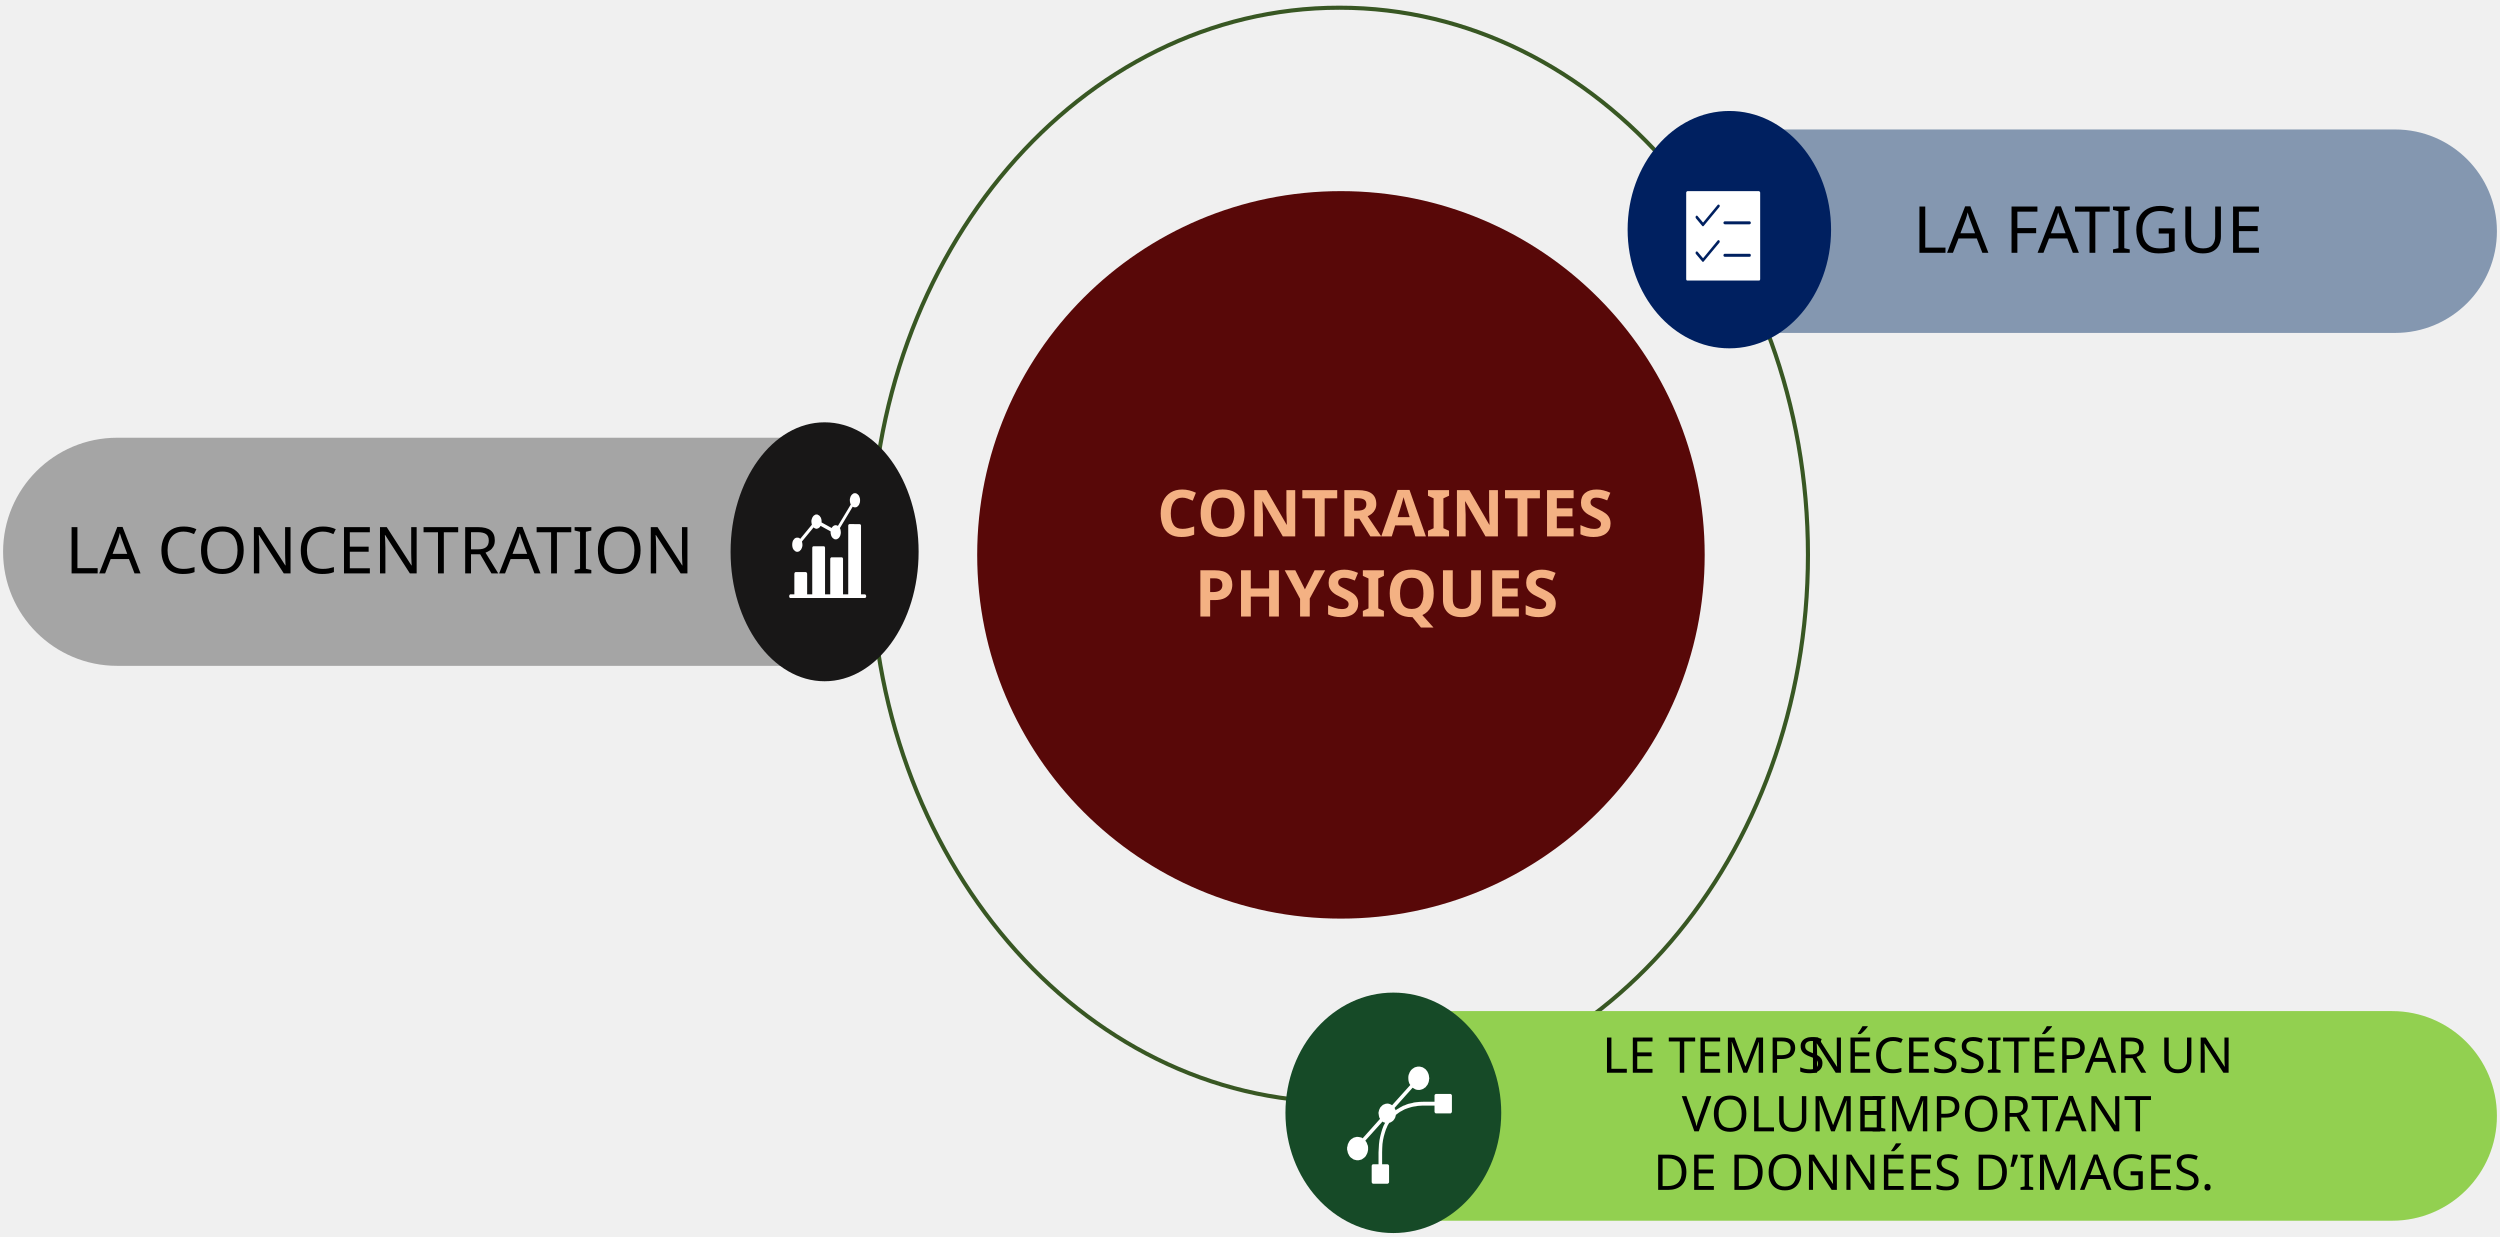
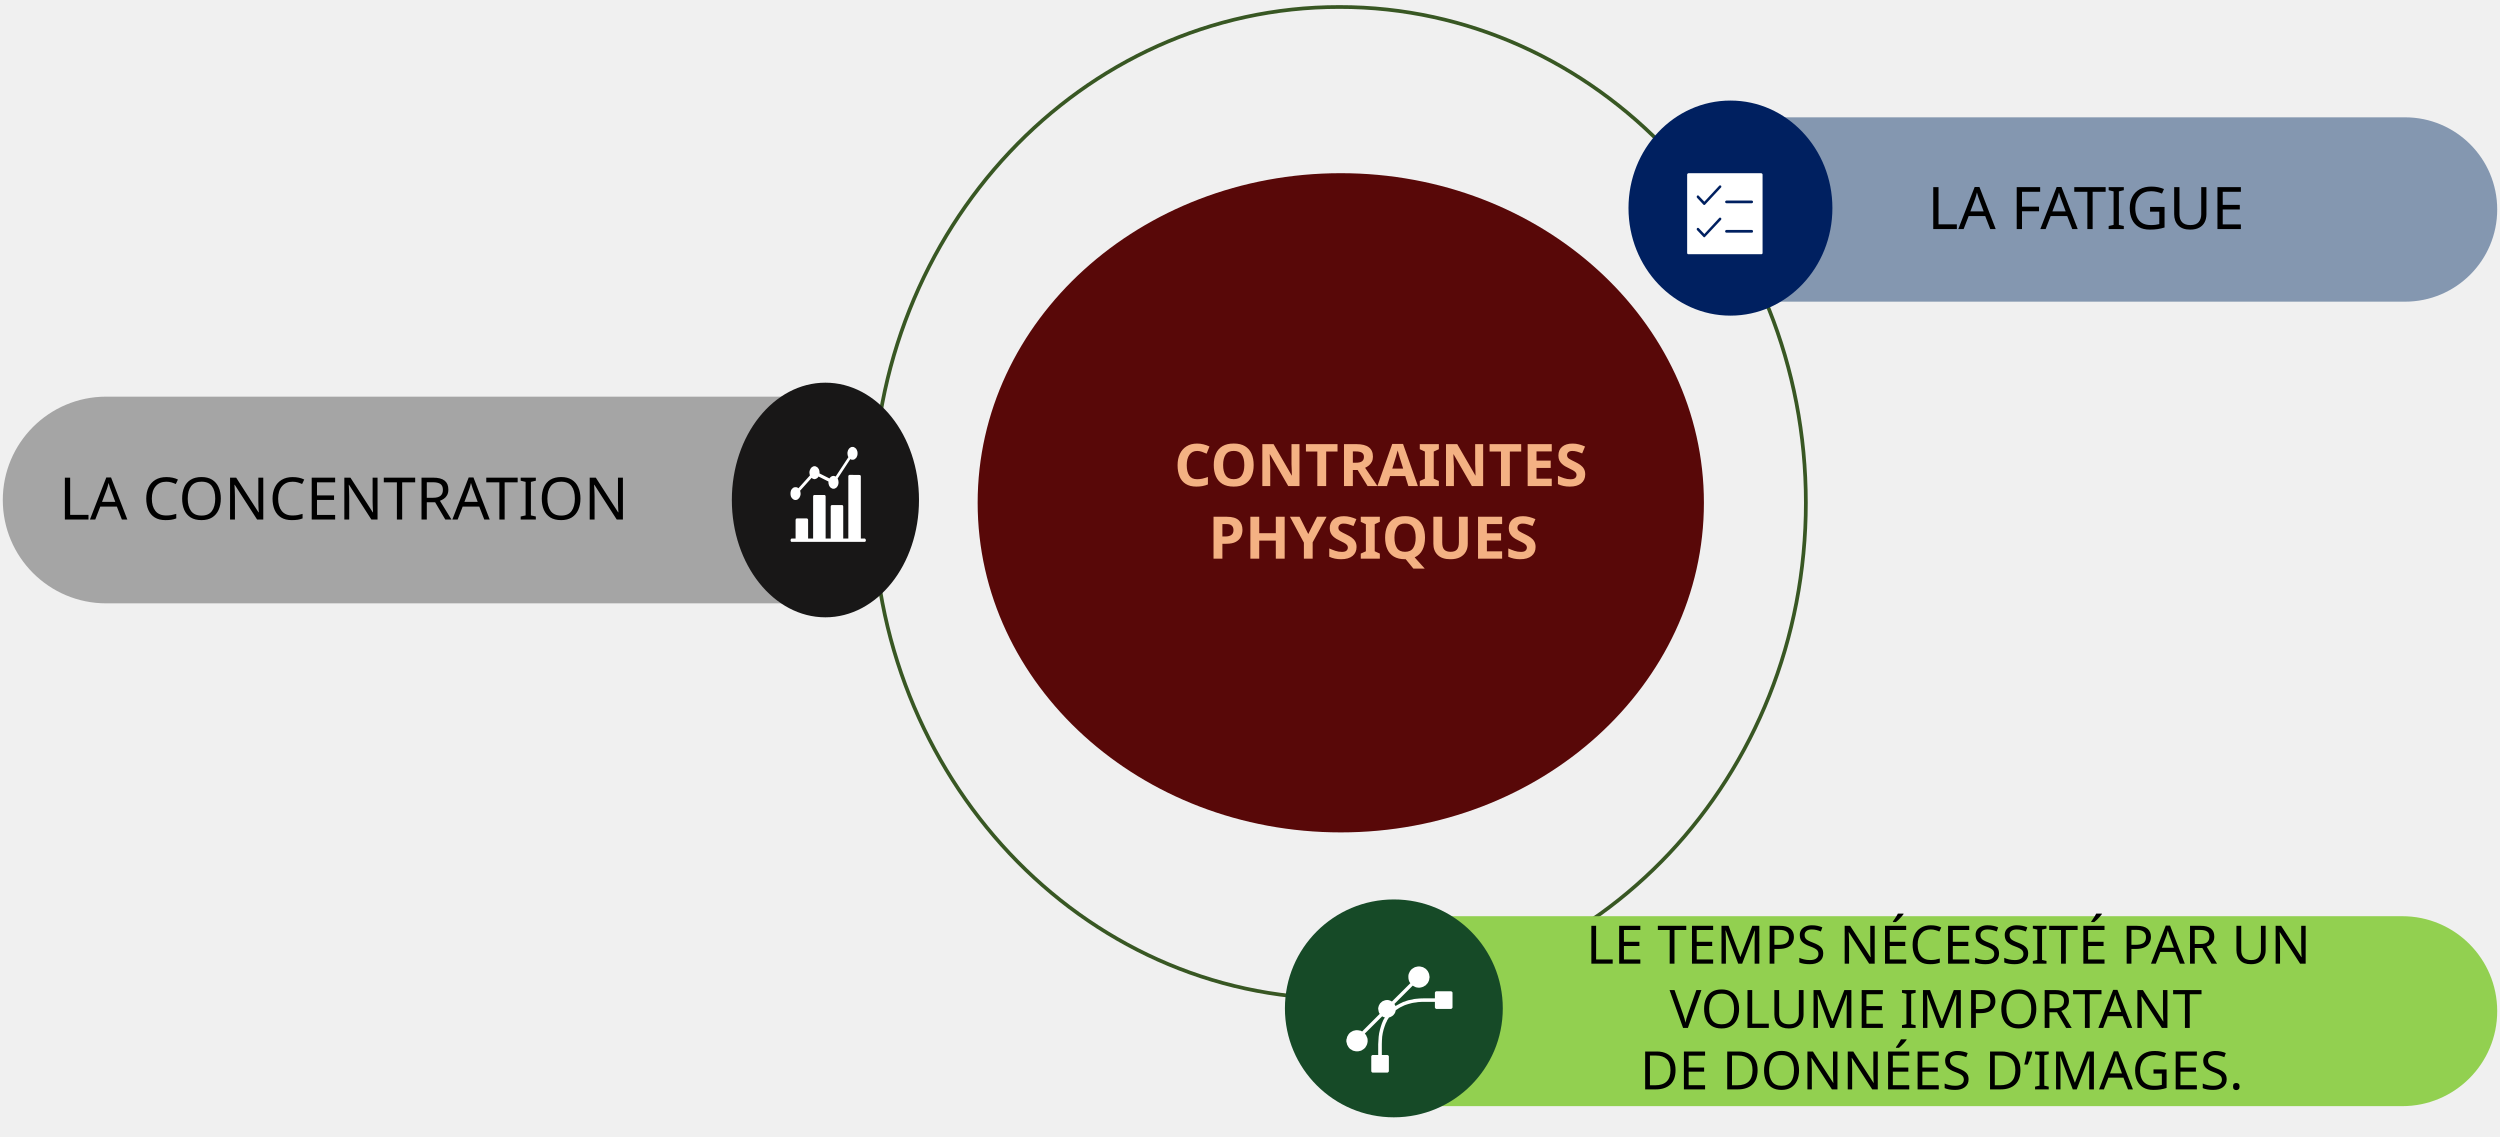
- <svg xmlns="http://www.w3.org/2000/svg" width="811" height="401" overflow="hidden">
+ <svg xmlns="http://www.w3.org/2000/svg" width="895" height="407" overflow="hidden">
  <defs>
    <clipPath id="clip0">
-       <path d="M313 204 1124 204 1124 605 313 605Z" fill-rule="evenodd" clip-rule="evenodd" />
+       <path d="M313 204 1208 204 1208 611 313 611Z" fill-rule="evenodd" clip-rule="evenodd" />
    </clipPath>
  </defs>
  <g clip-path="url(#clip0)" transform="translate(-313 -204)">
-     <path d="M595.5 384C595.5 285.97 663.553 206.5 747.5 206.5 831.447 206.5 899.5 285.97 899.5 384 899.5 482.031 831.447 561.5 747.5 561.5 663.553 561.5 595.5 482.031 595.5 384Z" stroke="#385723" stroke-width="1.333" stroke-miterlimit="8" fill="none" fill-rule="evenodd" />
-     <path d="M630 384C630 318.83 682.83 266 748 266 813.17 266 866 318.83 866 384 866 449.17 813.17 502 748 502 682.83 502 630 449.17 630 384Z" fill="#580808" fill-rule="evenodd" />
-     <text fill="#F4B183" font-family="Calibri,Calibri_MSFontService,sans-serif" font-weight="700" font-size="21" transform="translate(688.31 378)">CONTRAINTES <tspan x="12.2" y="26">PHYSIQUES</tspan>
+     <path d="M625.5 384C625.5 285.97 700.268 206.5 792.5 206.5 884.732 206.5 959.5 285.97 959.5 384 959.5 482.031 884.732 561.5 792.5 561.5 700.268 561.5 625.5 482.031 625.5 384Z" stroke="#385723" stroke-width="1.333" stroke-miterlimit="8" fill="none" fill-rule="evenodd" />
+     <path d="M663 384C663 318.83 721.203 266 793 266 864.797 266 923 318.83 923 384 923 449.17 864.797 502 793 502 721.203 502 663 449.17 663 384Z" fill="#580808" fill-rule="evenodd" />
+     <text fill="#F4B183" font-family="Calibri,Calibri_MSFontService,sans-serif" font-weight="700" font-size="21" transform="translate(733.354 378)">CONTRAINTES <tspan x="12.2" y="26">PHYSIQUES</tspan>
    </text>
-     <path d="M314 383C314 362.565 330.565 346 351 346L570 346C590.435 346 607 362.565 607 383L607 383C607 403.435 590.435 420 570 420L351 420C330.565 420 314 403.435 314 383Z" fill="#A5A5A5" fill-rule="evenodd" />
+     <path d="M314 383C314 362.566 330.566 346 351 346L600 346C620.435 346 637 362.566 637 383L637 383C637 403.435 620.434 420 600 420L351 420C330.566 420 314 403.434 314 383Z" fill="#A5A5A5" fill-rule="evenodd" />
    <text font-family="Calibri,Calibri_MSFontService,sans-serif" font-weight="400" font-size="21" transform="translate(334.193 390)">LA CONCENTRATION    </text>
-     <path d="M550 383C550 359.804 563.655 341 580.5 341 597.345 341 611 359.804 611 383 611 406.196 597.345 425 580.5 425 563.655 425 550 406.196 550 383Z" fill="#181717" fill-rule="evenodd" />
-     <path d="M593.585 396.804 592.313 396.804 592.313 374.638 592.313 374.478 592.285 374.359 592.258 374.279 592.175 374.199 592.119 374.12 592.064 374.08 591.981 374.04 591.898 374.04 588.58 374 588.469 374.04 588.414 374.08 588.331 374.12 588.275 374.199 588.22 374.279 588.193 374.359 588.165 374.478 588.165 374.638 588.165 396.804 586.478 396.804 586.478 385.402 586.478 385.282 586.45 385.203 586.423 385.043 586.367 384.963 586.312 384.924 586.229 384.844 586.174 384.804 586.063 384.804 582.744 384.804 582.661 384.804 582.579 384.844 582.523 384.924 582.468 384.963 582.385 385.043 582.357 385.203 582.33 385.282 582.33 385.402 582.33 396.804 580.643 396.804 580.643 381.814 580.643 381.694 580.615 381.575 580.587 381.455 580.532 381.375 580.477 381.296 580.421 381.256 580.311 381.216 580.228 381.216 576.909 381.216 576.826 381.216 576.771 381.256 576.66 381.296 576.605 381.375 576.55 381.455 576.522 381.575 576.494 381.694 576.494 381.814 576.494 396.804 574.835 396.804 574.835 390.186 574.835 390.106 574.807 389.987 574.78 389.907 574.725 389.787 574.669 389.708 574.559 389.668 574.503 389.628 574.42 389.588 571.102 389.588 571.019 389.628 570.908 389.628 570.853 389.708 570.798 389.787 570.742 389.907 570.715 389.987 570.687 390.106 570.687 390.186 570.687 396.804 569.415 396.804 569.359 396.804 569.249 396.844 569.194 396.924 569.138 397.003 569.083 397.083 569.055 397.163 569.028 397.282 569 397.402 569.028 397.561 569.055 397.641 569.083 397.761 569.138 397.841 569.194 397.92 569.249 397.96 569.359 398 569.415 398 571.102 398 574.42 398 576.909 398 580.228 398 582.744 398 586.063 398 588.58 398 591.898 398 593.585 398 593.641 398 593.723 397.96 593.779 397.92 593.834 397.841 593.917 397.761 593.945 397.641 593.972 397.561 594 397.402 593.972 397.282 593.945 397.163 593.917 397.083 593.834 397.003 593.779 396.924 593.723 396.844 593.641 396.804 593.585 396.804Z" fill="#FFFFFF" fill-rule="evenodd" />
-     <path d="M571.656 383 571.794 383 571.987 382.962 572.125 382.885 572.291 382.847 572.457 382.694 572.567 382.579 572.678 382.465 572.816 382.35 572.926 382.159 573.009 381.968 573.092 381.815 573.174 381.586 573.23 381.394 573.285 381.165 573.312 380.936 573.312 380.706 573.285 380.4 573.257 380.171 573.202 379.903 573.147 379.674 576.928 375.087 577.149 375.278 577.37 375.392 577.646 375.507 577.867 375.545 578.088 375.507 578.281 375.431 578.474 375.354 578.64 375.239 578.778 375.125 578.971 374.972 579.082 374.781 579.192 374.59 582.449 376.386 582.449 376.501 582.449 376.692 582.449 376.883 582.477 377.113 582.532 377.342 582.587 377.533 582.642 377.763 582.725 377.954 582.808 378.107 582.946 378.298 583.056 378.451 583.167 378.565 583.305 378.68 583.471 378.757 583.609 378.871 583.774 378.948 583.94 378.948 584.105 378.986 584.299 378.948 584.437 378.948 584.602 378.871 584.768 378.757 584.906 378.68 585.044 378.565 585.182 378.451 585.265 378.298 585.403 378.107 585.486 377.954 585.568 377.763 585.651 377.533 585.679 377.342 585.734 377.113 585.762 376.883 585.762 376.692 585.734 376.31 585.679 375.928 585.596 375.622 585.458 375.316 589.626 368.358 589.792 368.473 589.985 368.549 590.151 368.588 590.344 368.588 590.509 368.588 590.703 368.549 590.841 368.511 590.979 368.435 591.144 368.32 591.282 368.205 591.393 368.052 591.531 367.938 591.641 367.785 591.724 367.594 591.807 367.402 591.862 367.211 591.945 367.02 591.972 366.753 592 366.561 592 366.294 592 366.064 591.972 365.835 591.945 365.606 591.862 365.414 591.807 365.185 591.724 365.032 591.641 364.841 591.531 364.65 591.393 364.535 591.282 364.382 591.144 364.306 590.979 364.191 590.841 364.076 590.703 364.038 590.509 364 590.344 364 590.178 364 590.013 364.038 589.847 364.076 589.681 364.191 589.571 364.306 589.405 364.382 589.295 364.535 589.184 364.65 589.074 364.841 588.964 365.032 588.881 365.185 588.826 365.414 588.77 365.606 588.715 365.835 588.688 366.064 588.688 366.294 588.715 366.676 588.77 367.02 588.853 367.326 588.991 367.67 584.823 374.59 584.657 374.513 584.464 374.437 584.299 374.398 584.105 374.36 583.912 374.398 583.691 374.437 583.526 374.513 583.36 374.628 583.194 374.742 583.029 374.934 582.891 375.125 582.78 375.278 579.523 373.481 579.523 373.366 579.523 373.175 579.523 372.984 579.496 372.755 579.468 372.525 579.413 372.334 579.358 372.143 579.275 371.913 579.164 371.761 579.054 371.608 578.944 371.417 578.806 371.302 578.667 371.187 578.529 371.111 578.364 371.034 578.226 370.92 578.06 370.92 577.867 370.881 577.729 370.92 577.536 370.92 577.398 371.034 577.232 371.111 577.094 371.187 576.956 371.302 576.846 371.417 576.708 371.608 576.597 371.761 576.514 371.913 576.432 372.143 576.349 372.334 576.294 372.525 576.238 372.755 576.211 372.984 576.211 373.175 576.238 373.481 576.266 373.71 576.321 373.978 576.376 374.207 572.595 378.795 572.374 378.604 572.153 378.489 571.877 378.412 571.656 378.412 571.463 378.412 571.297 378.451 571.159 378.489 570.994 378.565 570.856 378.642 570.718 378.757 570.58 378.948 570.469 379.062 570.359 379.215 570.248 379.368 570.166 379.598 570.11 379.789 570.055 380.018 570.028 380.247 570 380.439 570 380.706 570 380.936 570.028 381.165 570.055 381.394 570.11 381.586 570.166 381.815 570.248 381.968 570.359 382.159 570.469 382.35 570.58 382.465 570.718 382.579 570.856 382.694 570.994 382.847 571.159 382.885 571.297 382.962 571.463 383 571.656 383Z" fill="#FFFFFF" fill-rule="evenodd" />
-     <path d="M843 279C843 260.775 857.775 246 876 246L1090 246C1108.23 246 1123 260.775 1123 279L1123 279C1123 297.226 1108.23 312 1090 312L876 312C857.775 312 843 297.225 843 279Z" fill="#8497B0" fill-rule="evenodd" />
-     <text font-family="Calibri,Calibri_MSFontService,sans-serif" font-weight="400" font-size="21" transform="translate(933.63 286)">LA FATIGUE</text>
-     <path d="M841 278.5C841 257.237 855.775 240 874 240 892.225 240 907 257.237 907 278.5 907 299.763 892.225 317 874 317 855.775 317 841 299.763 841 278.5Z" fill="#002060" fill-rule="evenodd" />
-     <path d="M880.562 276.769 872.484 276.769 872.35 276.688 872.217 276.608 872.117 276.487 872.083 276.245 872.117 276.083 872.217 275.962 872.35 275.841 872.484 275.801 880.562 275.801 880.729 275.841 880.862 275.962 880.929 276.083 880.962 276.245 880.929 276.487 880.862 276.608 880.729 276.688 880.562 276.769ZM880.562 287.296 872.484 287.296 872.35 287.256 872.217 287.175 872.117 287.014 872.083 286.812 872.117 286.651 872.217 286.449 872.35 286.369 872.484 286.328 880.562 286.328 880.729 286.369 880.862 286.449 880.929 286.651 880.962 286.812 880.929 287.014 880.862 287.175 880.729 287.256 880.562 287.296ZM870.782 271.122 865.708 277.253 865.608 277.374 865.474 277.374 865.274 277.374 865.174 277.253 863.138 274.793 863.071 274.631 863.038 274.43 863.071 274.268 863.138 274.107 863.271 273.986 863.438 273.946 863.572 273.986 863.705 274.107 865.474 276.204 870.214 270.477 870.314 270.396 870.481 270.356 870.615 270.396 870.782 270.477 870.848 270.598 870.882 270.8 870.848 271.001 870.782 271.122ZM870.782 282.698 865.708 288.789 865.608 288.91 865.474 288.95 865.274 288.91 865.174 288.789 863.138 286.369 863.071 286.248 863.038 286.046 863.071 285.885 863.138 285.683 863.271 285.602 863.438 285.562 863.572 285.602 863.705 285.683 865.474 287.78 870.214 282.013 870.314 281.932 870.481 281.892 870.615 281.932 870.782 282.053 870.848 282.174 870.882 282.376 870.848 282.537 870.782 282.698ZM883.599 266 860.401 266 860.267 266.081 860.1 266.202 860.033 266.323 860 266.524 860 294.516 860.033 294.758 860.1 294.879 860.267 295 860.401 295 883.599 295 883.733 295 883.9 294.879 883.967 294.758 884 294.516 884 266.524 883.967 266.323 883.9 266.202 883.733 266.081 883.599 266Z" fill="#FFFFFF" fill-rule="evenodd" />
-     <path d="M735 566C735 547.222 750.222 532 769 532L1089 532C1107.78 532 1123 547.222 1123 566L1123 566C1123 584.778 1107.78 600 1089 600L769 600C750.222 600 735 584.778 735 566Z" fill="#92D050" fill-rule="evenodd" />
-     <text font-family="Calibri,Calibri_MSFontService,sans-serif" font-weight="400" font-size="16" transform="translate(832.756 552)">LE TEMPS <tspan x="66.833" y="0">NÉCESSITÉ  </tspan>PAR UN <tspan x="25.807" y="19">VOLUME </tspan>
-       <tspan x="87.08" y="19">IMPORTANT </tspan>
-       <tspan x="16.607" y="38">DE DONNÉES D’IMAGES.</tspan>
+     <path d="M575 383C575 359.804 589.998 341 608.5 341 627.002 341 642 359.804 642 383 642 406.196 627.002 425 608.5 425 589.998 425 575 406.196 575 383Z" fill="#181717" fill-rule="evenodd" />
+     <path d="M622.552 396.804 621.178 396.804 621.178 374.638 621.178 374.478 621.148 374.359 621.118 374.279 621.029 374.199 620.969 374.12 620.909 374.08 620.82 374.04 620.73 374.04 617.146 374 617.027 374.04 616.967 374.08 616.877 374.12 616.818 374.199 616.758 374.279 616.728 374.359 616.698 374.478 616.698 374.638 616.698 396.804 614.876 396.804 614.876 385.402 614.876 385.282 614.846 385.203 614.816 385.043 614.757 384.963 614.697 384.924 614.607 384.844 614.548 384.804 614.428 384.804 610.844 384.804 610.754 384.804 610.665 384.844 610.605 384.924 610.545 384.963 610.456 385.043 610.426 385.203 610.396 385.282 610.396 385.402 610.396 396.804 608.574 396.804 608.574 381.814 608.574 381.694 608.544 381.575 608.514 381.455 608.455 381.375 608.395 381.296 608.335 381.256 608.216 381.216 608.126 381.216 604.542 381.216 604.452 381.216 604.393 381.256 604.273 381.296 604.214 381.375 604.154 381.455 604.124 381.575 604.094 381.694 604.094 381.814 604.094 396.804 602.302 396.804 602.302 390.186 602.302 390.106 602.272 389.987 602.242 389.907 602.182 389.787 602.123 389.708 602.003 389.668 601.944 389.628 601.854 389.588 598.27 389.588 598.18 389.628 598.061 389.628 598.001 389.708 597.941 389.787 597.882 389.907 597.852 389.987 597.822 390.106 597.822 390.186 597.822 396.804 596.448 396.804 596.388 396.804 596.269 396.844 596.209 396.924 596.149 397.003 596.09 397.083 596.06 397.163 596.03 397.282 596 397.402 596.03 397.561 596.06 397.641 596.09 397.761 596.149 397.841 596.209 397.92 596.269 397.96 596.388 398 596.448 398 598.27 398 601.854 398 604.542 398 608.126 398 610.844 398 614.428 398 617.146 398 620.73 398 622.552 398 622.612 398 622.701 397.96 622.761 397.92 622.821 397.841 622.91 397.761 622.94 397.641 622.97 397.561 623 397.402 622.97 397.282 622.94 397.163 622.91 397.083 622.821 397.003 622.761 396.924 622.701 396.844 622.612 396.804 622.552 396.804Z" fill="#FFFFFF" fill-rule="evenodd" />
+     <path d="M597.807 383 597.957 383 598.168 382.962 598.319 382.885 598.499 382.847 598.68 382.694 598.8 382.579 598.921 382.465 599.072 382.35 599.192 382.159 599.282 381.968 599.373 381.815 599.463 381.586 599.523 381.394 599.583 381.165 599.614 380.936 599.614 380.706 599.583 380.4 599.553 380.171 599.493 379.903 599.433 379.674 603.558 375.087 603.799 375.278 604.04 375.392 604.341 375.507 604.582 375.545 604.823 375.507 605.034 375.431 605.245 375.354 605.425 375.239 605.576 375.125 605.787 374.972 605.907 374.781 606.028 374.59 609.581 376.386 609.581 376.501 609.581 376.692 609.581 376.883 609.611 377.113 609.671 377.342 609.732 377.533 609.792 377.763 609.882 377.954 609.972 378.107 610.123 378.298 610.243 378.451 610.364 378.565 610.514 378.68 610.695 378.757 610.846 378.871 611.026 378.948 611.207 378.948 611.388 378.986 611.599 378.948 611.749 378.948 611.93 378.871 612.11 378.757 612.261 378.68 612.412 378.565 612.562 378.451 612.652 378.298 612.803 378.107 612.893 377.954 612.984 377.763 613.074 377.533 613.104 377.342 613.164 377.113 613.194 376.883 613.194 376.692 613.164 376.31 613.104 375.928 613.014 375.622 612.863 375.316 617.41 368.358 617.591 368.473 617.802 368.549 617.982 368.588 618.193 368.588 618.374 368.588 618.585 368.549 618.735 368.511 618.886 368.435 619.067 368.32 619.217 368.205 619.338 368.052 619.488 367.938 619.609 367.785 619.699 367.594 619.789 367.402 619.849 367.211 619.94 367.02 619.97 366.753 620 366.561 620 366.294 620 366.064 619.97 365.835 619.94 365.606 619.849 365.414 619.789 365.185 619.699 365.032 619.609 364.841 619.488 364.65 619.338 364.535 619.217 364.382 619.067 364.306 618.886 364.191 618.735 364.076 618.585 364.038 618.374 364 618.193 364 618.013 364 617.832 364.038 617.651 364.076 617.471 364.191 617.35 364.306 617.169 364.382 617.049 364.535 616.928 364.65 616.808 364.841 616.688 365.032 616.597 365.185 616.537 365.414 616.477 365.606 616.417 365.835 616.386 366.064 616.386 366.294 616.417 366.676 616.477 367.02 616.567 367.326 616.718 367.67 612.171 374.59 611.99 374.513 611.779 374.437 611.599 374.398 611.388 374.36 611.177 374.398 610.936 374.437 610.755 374.513 610.575 374.628 610.394 374.742 610.213 374.934 610.063 375.125 609.942 375.278 606.389 373.481 606.389 373.366 606.389 373.175 606.389 372.984 606.359 372.755 606.329 372.525 606.268 372.334 606.208 372.143 606.118 371.913 605.997 371.761 605.877 371.608 605.757 371.417 605.606 371.302 605.455 371.187 605.305 371.111 605.124 371.034 604.974 370.92 604.793 370.92 604.582 370.881 604.432 370.92 604.221 370.92 604.07 371.034 603.89 371.111 603.739 371.187 603.588 371.302 603.468 371.417 603.317 371.608 603.197 371.761 603.107 371.913 603.016 372.143 602.926 372.334 602.866 372.525 602.806 372.755 602.775 372.984 602.775 373.175 602.806 373.481 602.836 373.71 602.896 373.978 602.956 374.207 598.831 378.795 598.59 378.604 598.349 378.489 598.048 378.412 597.807 378.412 597.596 378.412 597.415 378.451 597.265 378.489 597.084 378.565 596.933 378.642 596.783 378.757 596.632 378.948 596.512 379.062 596.391 379.215 596.271 379.368 596.181 379.598 596.12 379.789 596.06 380.018 596.03 380.247 596 380.439 596 380.706 596 380.936 596.03 381.165 596.06 381.394 596.12 381.586 596.181 381.815 596.271 381.968 596.391 382.159 596.512 382.35 596.632 382.465 596.783 382.579 596.933 382.694 597.084 382.847 597.265 382.885 597.415 382.962 597.596 383 597.807 383Z" fill="#FFFFFF" fill-rule="evenodd" />
+     <path d="M898 279C898 260.775 912.775 246 931 246L1174 246C1192.23 246 1207 260.775 1207 279L1207 279C1207 297.225 1192.23 312 1174 312L931 312C912.775 312 898 297.225 898 279Z" fill="#8497B0" fill-rule="evenodd" />
+     <text font-family="Calibri,Calibri_MSFontService,sans-serif" font-weight="400" font-size="21" transform="translate(1003.07 286)">LA FATIGUE</text>
+     <path d="M896 278.5C896 257.237 912.342 240 932.5 240 952.658 240 969 257.237 969 278.5 969 299.763 952.658 317 932.5 317 912.342 317 896 299.763 896 278.5Z" fill="#002060" fill-rule="evenodd" />
+     <path d="M940.132 276.769 931.044 276.769 930.894 276.688 930.744 276.608 930.631 276.487 930.594 276.245 930.631 276.083 930.744 275.962 930.894 275.841 931.044 275.801 940.132 275.801 940.32 275.841 940.47 275.962 940.545 276.083 940.583 276.245 940.545 276.487 940.47 276.608 940.32 276.688 940.132 276.769ZM940.132 287.296 931.044 287.296 930.894 287.256 930.744 287.175 930.631 287.014 930.594 286.812 930.631 286.651 930.744 286.449 930.894 286.369 931.044 286.328 940.132 286.328 940.32 286.369 940.47 286.449 940.545 286.651 940.583 286.812 940.545 287.014 940.47 287.175 940.32 287.256 940.132 287.296ZM929.129 271.122 923.421 277.253 923.309 277.374 923.159 277.374 922.933 277.374 922.821 277.253 920.53 274.793 920.455 274.631 920.417 274.43 920.455 274.268 920.53 274.107 920.68 273.986 920.868 273.946 921.018 273.986 921.168 274.107 923.159 276.204 928.491 270.477 928.604 270.396 928.791 270.356 928.942 270.396 929.129 270.477 929.204 270.598 929.242 270.8 929.204 271.001 929.129 271.122ZM929.129 282.698 923.421 288.789 923.309 288.91 923.159 288.95 922.933 288.91 922.821 288.789 920.53 286.369 920.455 286.248 920.417 286.046 920.455 285.885 920.53 285.683 920.68 285.602 920.868 285.562 921.018 285.602 921.168 285.683 923.159 287.78 928.491 282.013 928.604 281.932 928.791 281.892 928.942 281.932 929.129 282.053 929.204 282.174 929.242 282.376 929.204 282.537 929.129 282.698ZM943.549 266 917.451 266 917.3 266.081 917.113 266.202 917.038 266.323 917 266.524 917 294.516 917.038 294.758 917.113 294.879 917.3 295 917.451 295 943.549 295 943.7 295 943.887 294.879 943.962 294.758 944 294.516 944 266.524 943.962 266.323 943.887 266.202 943.7 266.081 943.549 266Z" fill="#FFFFFF" fill-rule="evenodd" />
+     <path d="M778 566C778 547.222 793.222 532 812 532L1173 532C1191.78 532 1207 547.222 1207 566L1207 566C1207 584.778 1191.78 600 1173 600L812 600C793.222 600 778 584.778 778 566Z" fill="#92D050" fill-rule="evenodd" />
+     <text font-family="Calibri,Calibri_MSFontService,sans-serif" font-weight="400" font-size="19" transform="translate(880.861 549)">LE TEMPS NÉCESSITÉ  PAR UN <tspan x="29.84" y="23">VOLUME IMPORTANT </tspan>
+       <tspan x="19.267" y="45">DE DONNÉES D’IMAGES.</tspan>
    </text>
-     <path d="M730 565C730 543.461 745.67 526 765 526 784.33 526 800 543.461 800 565 800 586.539 784.33 604 765 604 745.67 604 730 586.539 730 565Z" fill="#164A27" fill-rule="evenodd" />
-     <path d="M783.436 558.879 778.885 558.879 778.772 558.879 778.697 558.921 778.622 558.963 778.509 559.048 778.434 559.132 778.396 559.258 778.358 559.342 778.358 559.468 778.358 561.404 774.936 561.404 773.582 561.446 772.303 561.573 771.664 561.657 771.1 561.825 770.498 561.951 769.896 562.078 769.294 562.288 768.73 562.54 768.204 562.709 767.677 563.003 767.188 563.256 766.661 563.592 766.21 563.845 765.721 564.182 765.608 563.803 765.383 563.424 771.25 556.859 771.739 557.154 772.19 557.406 772.454 557.491 772.717 557.533 772.943 557.575 773.243 557.575 773.582 557.575 773.92 557.491 774.221 557.406 774.56 557.28 774.861 557.112 775.124 556.901 775.425 556.733 775.613 556.481 775.839 556.186 776.064 555.934 776.215 555.597 776.365 555.26 776.478 554.924 776.553 554.545 776.591 554.166 776.666 553.787 776.591 553.409 776.553 553.03 776.478 552.651 776.365 552.315 776.215 551.978 776.064 551.641 775.839 551.347 775.613 551.052 775.425 550.842 775.124 550.631 774.861 550.463 774.56 550.253 774.221 550.168 773.92 550.084 773.582 550 773.243 550 772.905 550 772.566 550.084 772.228 550.168 771.927 550.253 771.626 550.463 771.325 550.631 771.1 550.842 770.836 551.052 770.611 551.347 770.423 551.641 770.234 551.978 770.122 552.315 769.971 552.651 769.896 553.03 769.858 553.409 769.858 553.787 769.896 554.419 770.009 554.966 770.197 555.513 770.498 555.976 764.593 562.54 764.254 562.33 763.878 562.162 763.465 562.035 763.051 561.993 762.75 562.035 762.449 562.078 762.223 562.162 761.96 562.288 761.697 562.372 761.434 562.583 761.246 562.751 761.057 562.961 760.832 563.172 760.681 563.424 760.569 563.677 760.418 563.971 760.343 564.224 760.268 564.56 760.193 564.855 760.193 565.192 760.268 565.654 760.343 566.117 760.456 566.538 760.681 566.959 755.04 573.271 754.664 573.019 754.25 572.935 753.836 572.851 753.423 572.808 753.084 572.808 752.746 572.893 752.407 572.977 752.106 573.061 751.805 573.271 751.504 573.44 751.241 573.65 750.978 573.903 750.79 574.155 750.602 574.45 750.451 574.786 750.263 575.123 750.188 575.46 750.113 575.838 750 576.217 750 576.596 750 576.975 750.113 577.353 750.188 577.732 750.263 578.069 750.451 578.405 750.602 578.742 750.79 579.037 750.978 579.289 751.241 579.542 751.504 579.71 751.805 579.92 752.106 580.131 752.407 580.215 752.746 580.299 753.084 580.383 753.423 580.383 753.761 580.383 754.1 580.299 754.438 580.215 754.739 580.131 755.04 579.92 755.341 579.71 755.566 579.542 755.83 579.289 756.055 579.037 756.206 578.742 756.394 578.405 756.544 578.069 756.657 577.732 756.732 577.353 756.807 576.975 756.807 576.596 756.807 576.217 756.77 575.88 756.695 575.544 756.544 575.207 756.431 574.87 756.319 574.618 756.131 574.323 755.905 574.029 761.471 567.843 761.885 568.095 762.336 568.221 761.81 569.231 761.396 570.326 761.057 571.462 760.757 572.64 760.493 573.903 760.343 575.165 760.268 576.512 760.193 577.858 760.193 581.688 758.5 581.688 758.387 581.688 758.312 581.73 758.199 581.772 758.124 581.856 758.049 581.982 758.011 582.066 757.973 582.151 757.973 582.277 757.973 587.369 757.973 587.495 758.011 587.621 758.049 587.705 758.124 587.79 758.199 587.916 758.312 587.958 758.387 588 758.5 588 763.051 588 763.126 588 763.277 587.958 763.352 587.916 763.427 587.79 763.54 587.705 763.577 587.621 763.615 587.495 763.615 587.369 763.615 582.277 763.615 582.151 763.577 582.066 763.54 581.982 763.427 581.856 763.352 581.772 763.277 581.73 763.126 581.688 763.051 581.688 761.358 581.688 761.358 577.858 761.396 576.47 761.471 575.123 761.659 573.818 761.923 572.598 762.261 571.42 762.637 570.284 762.9 569.736 763.089 569.231 763.352 568.769 763.653 568.264 764.029 568.137 764.405 567.927 764.781 567.674 765.082 567.38 765.345 567.001 765.571 566.622 765.721 566.117 765.834 565.654 766.285 565.318 766.737 564.981 767.226 564.645 767.715 564.392 768.241 564.097 768.73 563.845 769.294 563.635 769.896 563.424 770.46 563.256 771.024 563.087 771.664 562.961 772.303 562.877 772.943 562.751 773.582 562.709 774.259 562.667 774.936 562.667 778.358 562.667 778.358 564.56 778.358 564.645 778.396 564.813 778.434 564.897 778.509 564.981 778.622 565.107 778.697 565.149 778.772 565.192 778.885 565.192 783.436 565.192 783.549 565.192 783.661 565.149 783.737 565.107 783.812 564.981 783.925 564.897 783.962 564.813 784 564.645 784 564.56 784 559.468 784 559.342 783.962 559.258 783.925 559.132 783.812 559.048 783.737 558.963 783.661 558.921 783.549 558.879 783.436 558.879Z" fill="#FFFFFF" fill-rule="evenodd" />
+     <path d="M773 565C773 543.461 790.461 526 812 526 833.539 526 851 543.461 851 565 851 586.539 833.539 604 812 604 790.461 604 773 586.539 773 565Z" fill="#164A27" fill-rule="evenodd" />
+     <path d="M832.369 558.879 827.283 558.879 827.157 558.879 827.073 558.921 826.989 558.963 826.863 559.048 826.779 559.132 826.737 559.258 826.695 559.342 826.695 559.468 826.695 561.404 822.869 561.404 821.356 561.446 819.927 561.573 819.212 561.657 818.582 561.825 817.909 561.951 817.237 562.078 816.564 562.288 815.934 562.54 815.345 562.709 814.757 563.003 814.21 563.256 813.622 563.592 813.117 563.845 812.571 564.182 812.445 563.803 812.193 563.424 818.75 556.859 819.296 557.154 819.801 557.406 820.095 557.491 820.389 557.533 820.642 557.575 820.978 557.575 821.356 557.575 821.734 557.491 822.071 557.406 822.449 557.28 822.785 557.112 823.08 556.901 823.416 556.733 823.626 556.481 823.878 556.186 824.131 555.934 824.299 555.597 824.467 555.26 824.593 554.924 824.677 554.545 824.719 554.166 824.803 553.787 824.719 553.409 824.677 553.03 824.593 552.651 824.467 552.315 824.299 551.978 824.131 551.641 823.878 551.347 823.626 551.052 823.416 550.842 823.08 550.631 822.785 550.463 822.449 550.253 822.071 550.168 821.734 550.084 821.356 550 820.978 550 820.6 550 820.221 550.084 819.843 550.168 819.507 550.253 819.17 550.463 818.834 550.631 818.582 550.842 818.288 551.052 818.035 551.347 817.825 551.641 817.615 551.978 817.489 552.315 817.321 552.651 817.237 553.03 817.195 553.409 817.195 553.787 817.237 554.419 817.363 554.966 817.573 555.513 817.909 555.976 811.31 562.54 810.931 562.33 810.511 562.162 810.049 562.035 809.586 561.993 809.25 562.035 808.914 562.078 808.661 562.162 808.367 562.288 808.073 562.372 807.779 562.583 807.569 562.751 807.358 562.961 807.106 563.172 806.938 563.424 806.812 563.677 806.644 563.971 806.56 564.224 806.476 564.56 806.392 564.855 806.392 565.192 806.476 565.654 806.56 566.117 806.686 566.538 806.938 566.959 800.633 573.271 800.212 573.019 799.75 572.935 799.288 572.851 798.825 572.808 798.447 572.808 798.069 572.893 797.69 572.977 797.354 573.061 797.018 573.271 796.681 573.44 796.387 573.65 796.093 573.903 795.883 574.155 795.673 574.45 795.504 574.786 795.294 575.123 795.21 575.46 795.126 575.838 795 576.217 795 576.596 795 576.975 795.126 577.353 795.21 577.732 795.294 578.069 795.504 578.405 795.673 578.742 795.883 579.037 796.093 579.289 796.387 579.542 796.681 579.71 797.018 579.92 797.354 580.131 797.69 580.215 798.069 580.299 798.447 580.383 798.825 580.383 799.204 580.383 799.582 580.299 799.96 580.215 800.296 580.131 800.633 579.92 800.969 579.71 801.221 579.542 801.516 579.289 801.768 579.037 801.936 578.742 802.146 578.405 802.314 578.069 802.44 577.732 802.524 577.353 802.608 576.975 802.608 576.596 802.608 576.217 802.566 575.88 802.482 575.544 802.314 575.207 802.188 574.87 802.062 574.618 801.852 574.323 801.6 574.029 807.821 567.843 808.283 568.095 808.788 568.221 808.199 569.231 807.737 570.326 807.358 571.462 807.022 572.64 806.728 573.903 806.56 575.165 806.476 576.512 806.392 577.858 806.392 581.688 804.5 581.688 804.374 581.688 804.29 581.73 804.164 581.772 804.08 581.856 803.996 581.982 803.954 582.066 803.911 582.151 803.911 582.277 803.911 587.369 803.911 587.495 803.954 587.621 803.996 587.705 804.08 587.79 804.164 587.916 804.29 587.958 804.374 588 804.5 588 809.586 588 809.67 588 809.839 587.958 809.923 587.916 810.007 587.79 810.133 587.705 810.175 587.621 810.217 587.495 810.217 587.369 810.217 582.277 810.217 582.151 810.175 582.066 810.133 581.982 810.007 581.856 809.923 581.772 809.839 581.73 809.67 581.688 809.586 581.688 807.695 581.688 807.695 577.858 807.737 576.47 807.821 575.123 808.031 573.818 808.325 572.598 808.704 571.42 809.124 570.284 809.418 569.736 809.628 569.231 809.923 568.769 810.259 568.264 810.679 568.137 811.1 567.927 811.52 567.674 811.856 567.38 812.15 567.001 812.403 566.622 812.571 566.117 812.697 565.654 813.201 565.318 813.706 564.981 814.252 564.645 814.799 564.392 815.387 564.097 815.934 563.845 816.564 563.635 817.237 563.424 817.867 563.256 818.498 563.087 819.212 562.961 819.927 562.877 820.642 562.751 821.356 562.709 822.113 562.667 822.869 562.667 826.695 562.667 826.695 564.56 826.695 564.645 826.737 564.813 826.779 564.897 826.863 564.981 826.989 565.107 827.073 565.149 827.157 565.192 827.283 565.192 832.369 565.192 832.496 565.192 832.622 565.149 832.706 565.107 832.79 564.981 832.916 564.897 832.958 564.813 833 564.645 833 564.56 833 559.468 833 559.342 832.958 559.258 832.916 559.132 832.79 559.048 832.706 558.963 832.622 558.921 832.496 558.879 832.369 558.879Z" fill="#FFFFFF" fill-rule="evenodd" />
  </g>
</svg>
